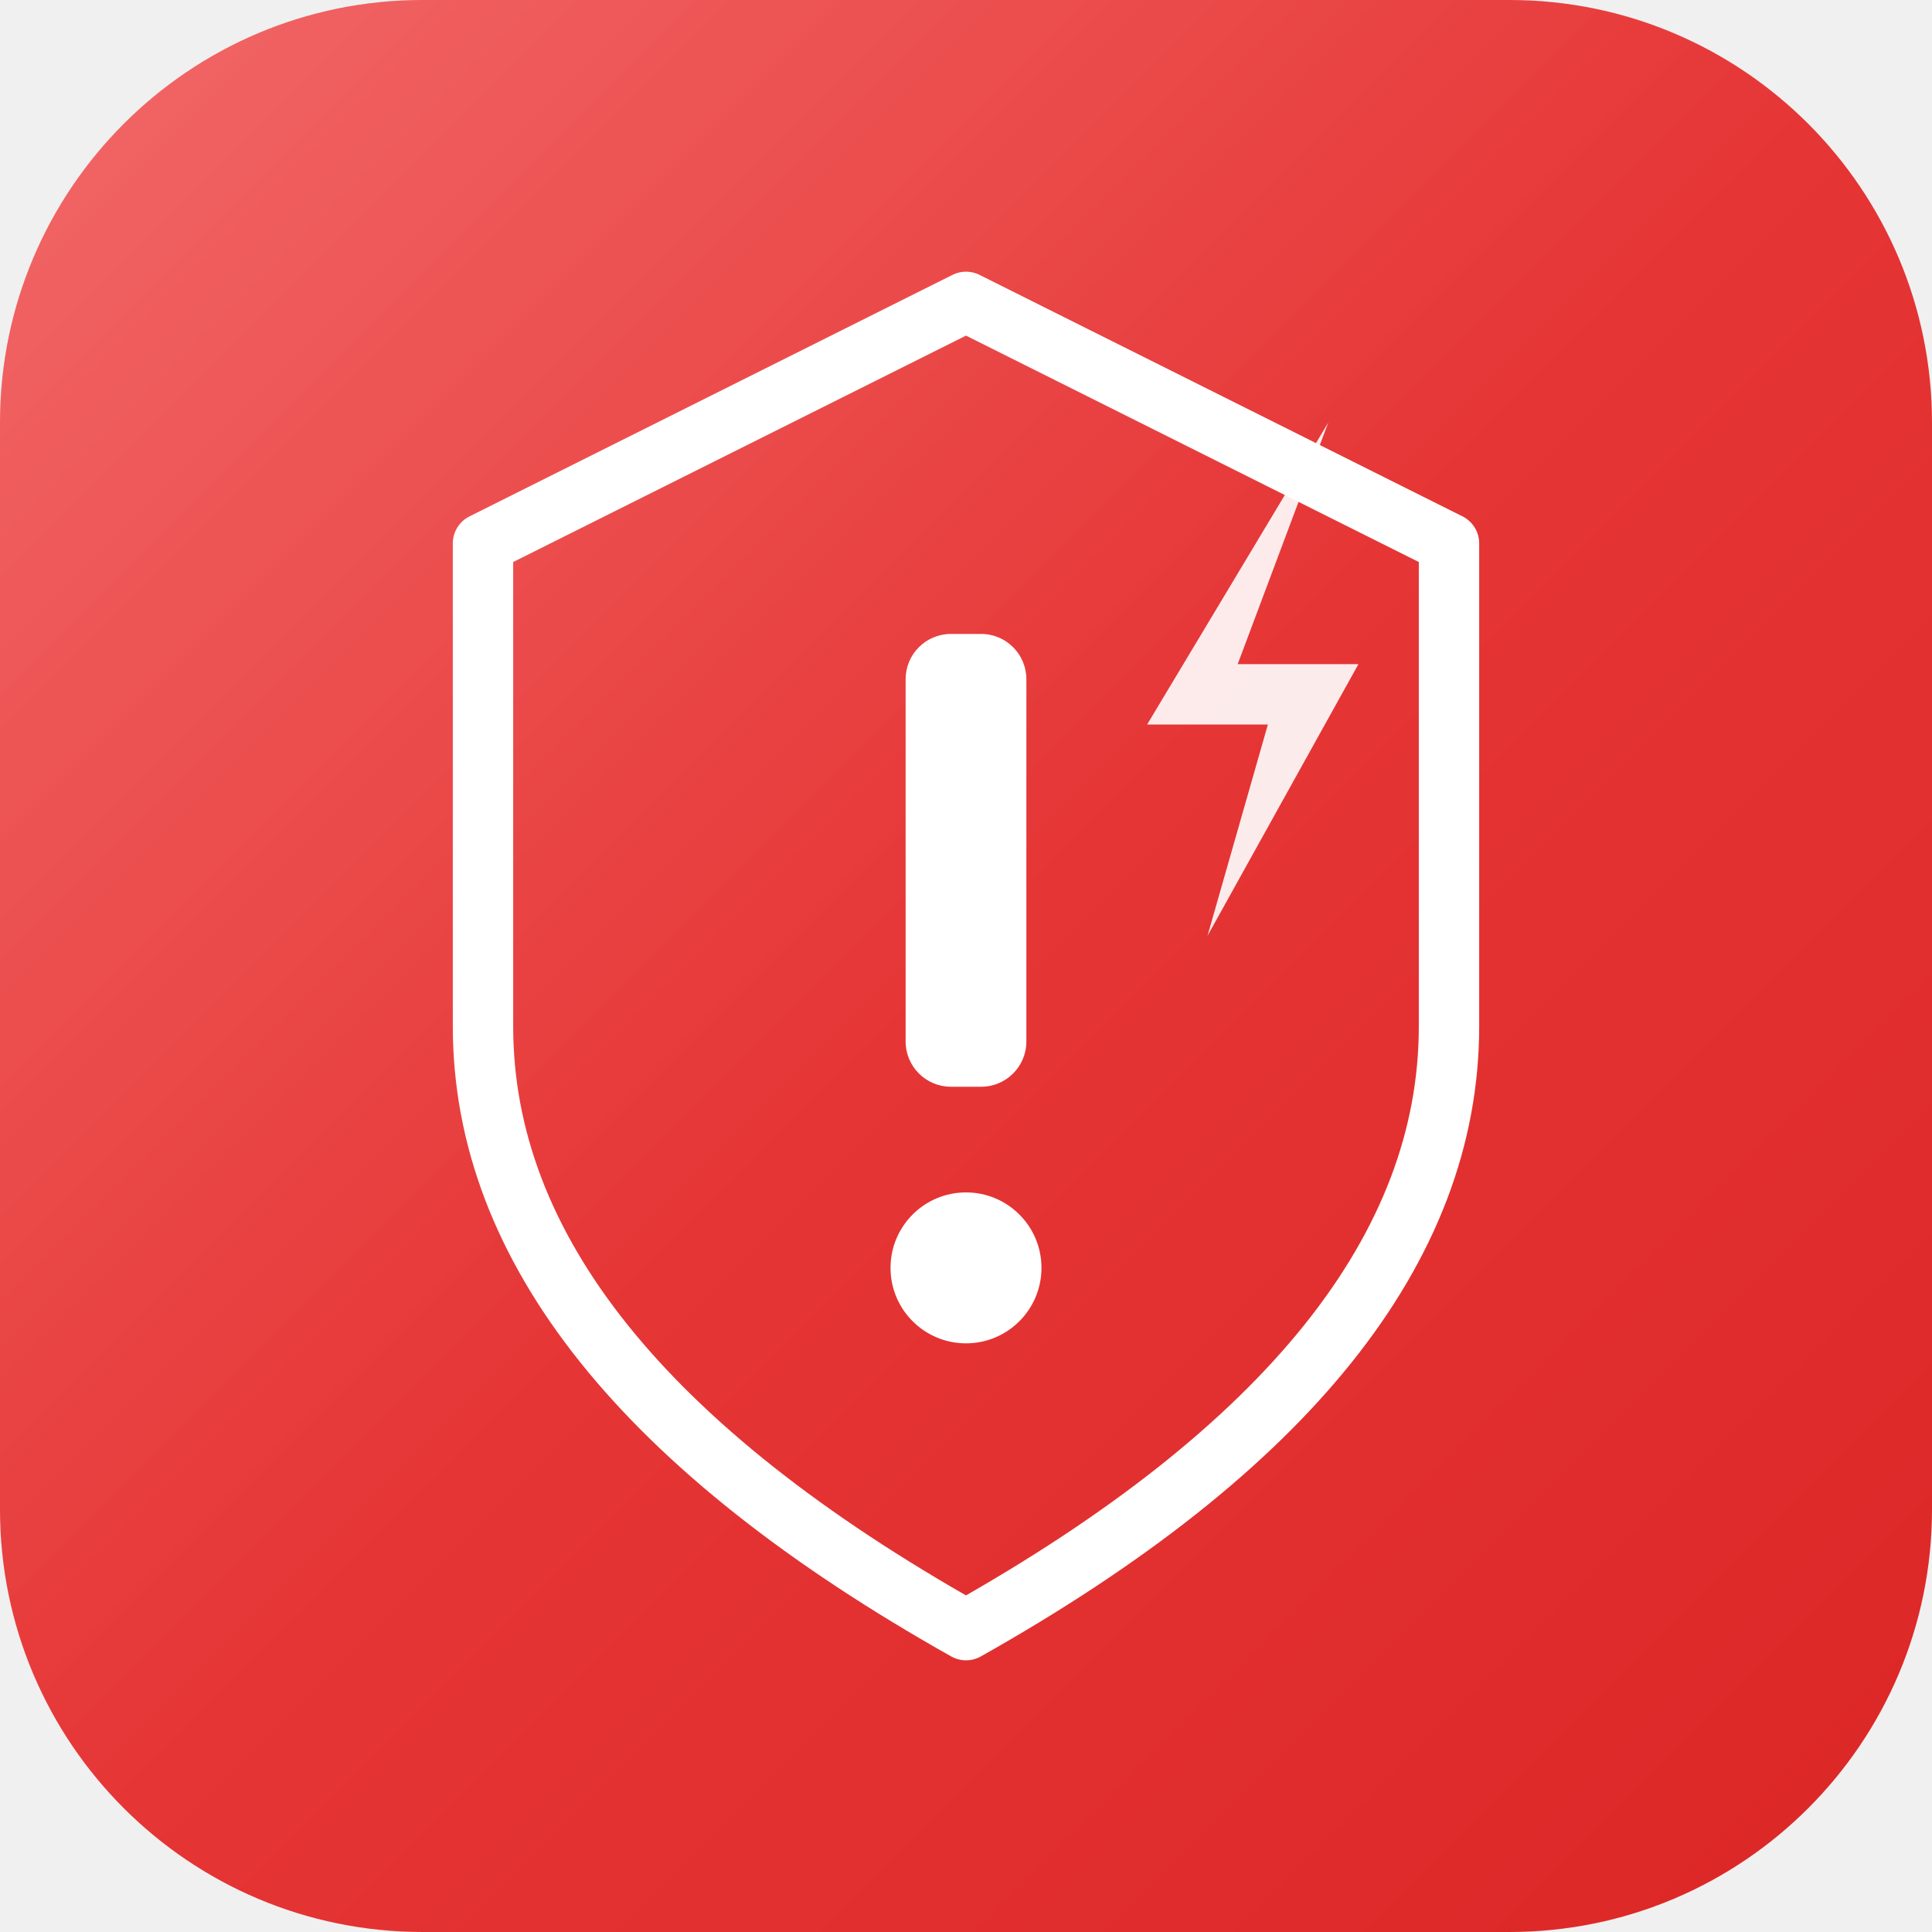
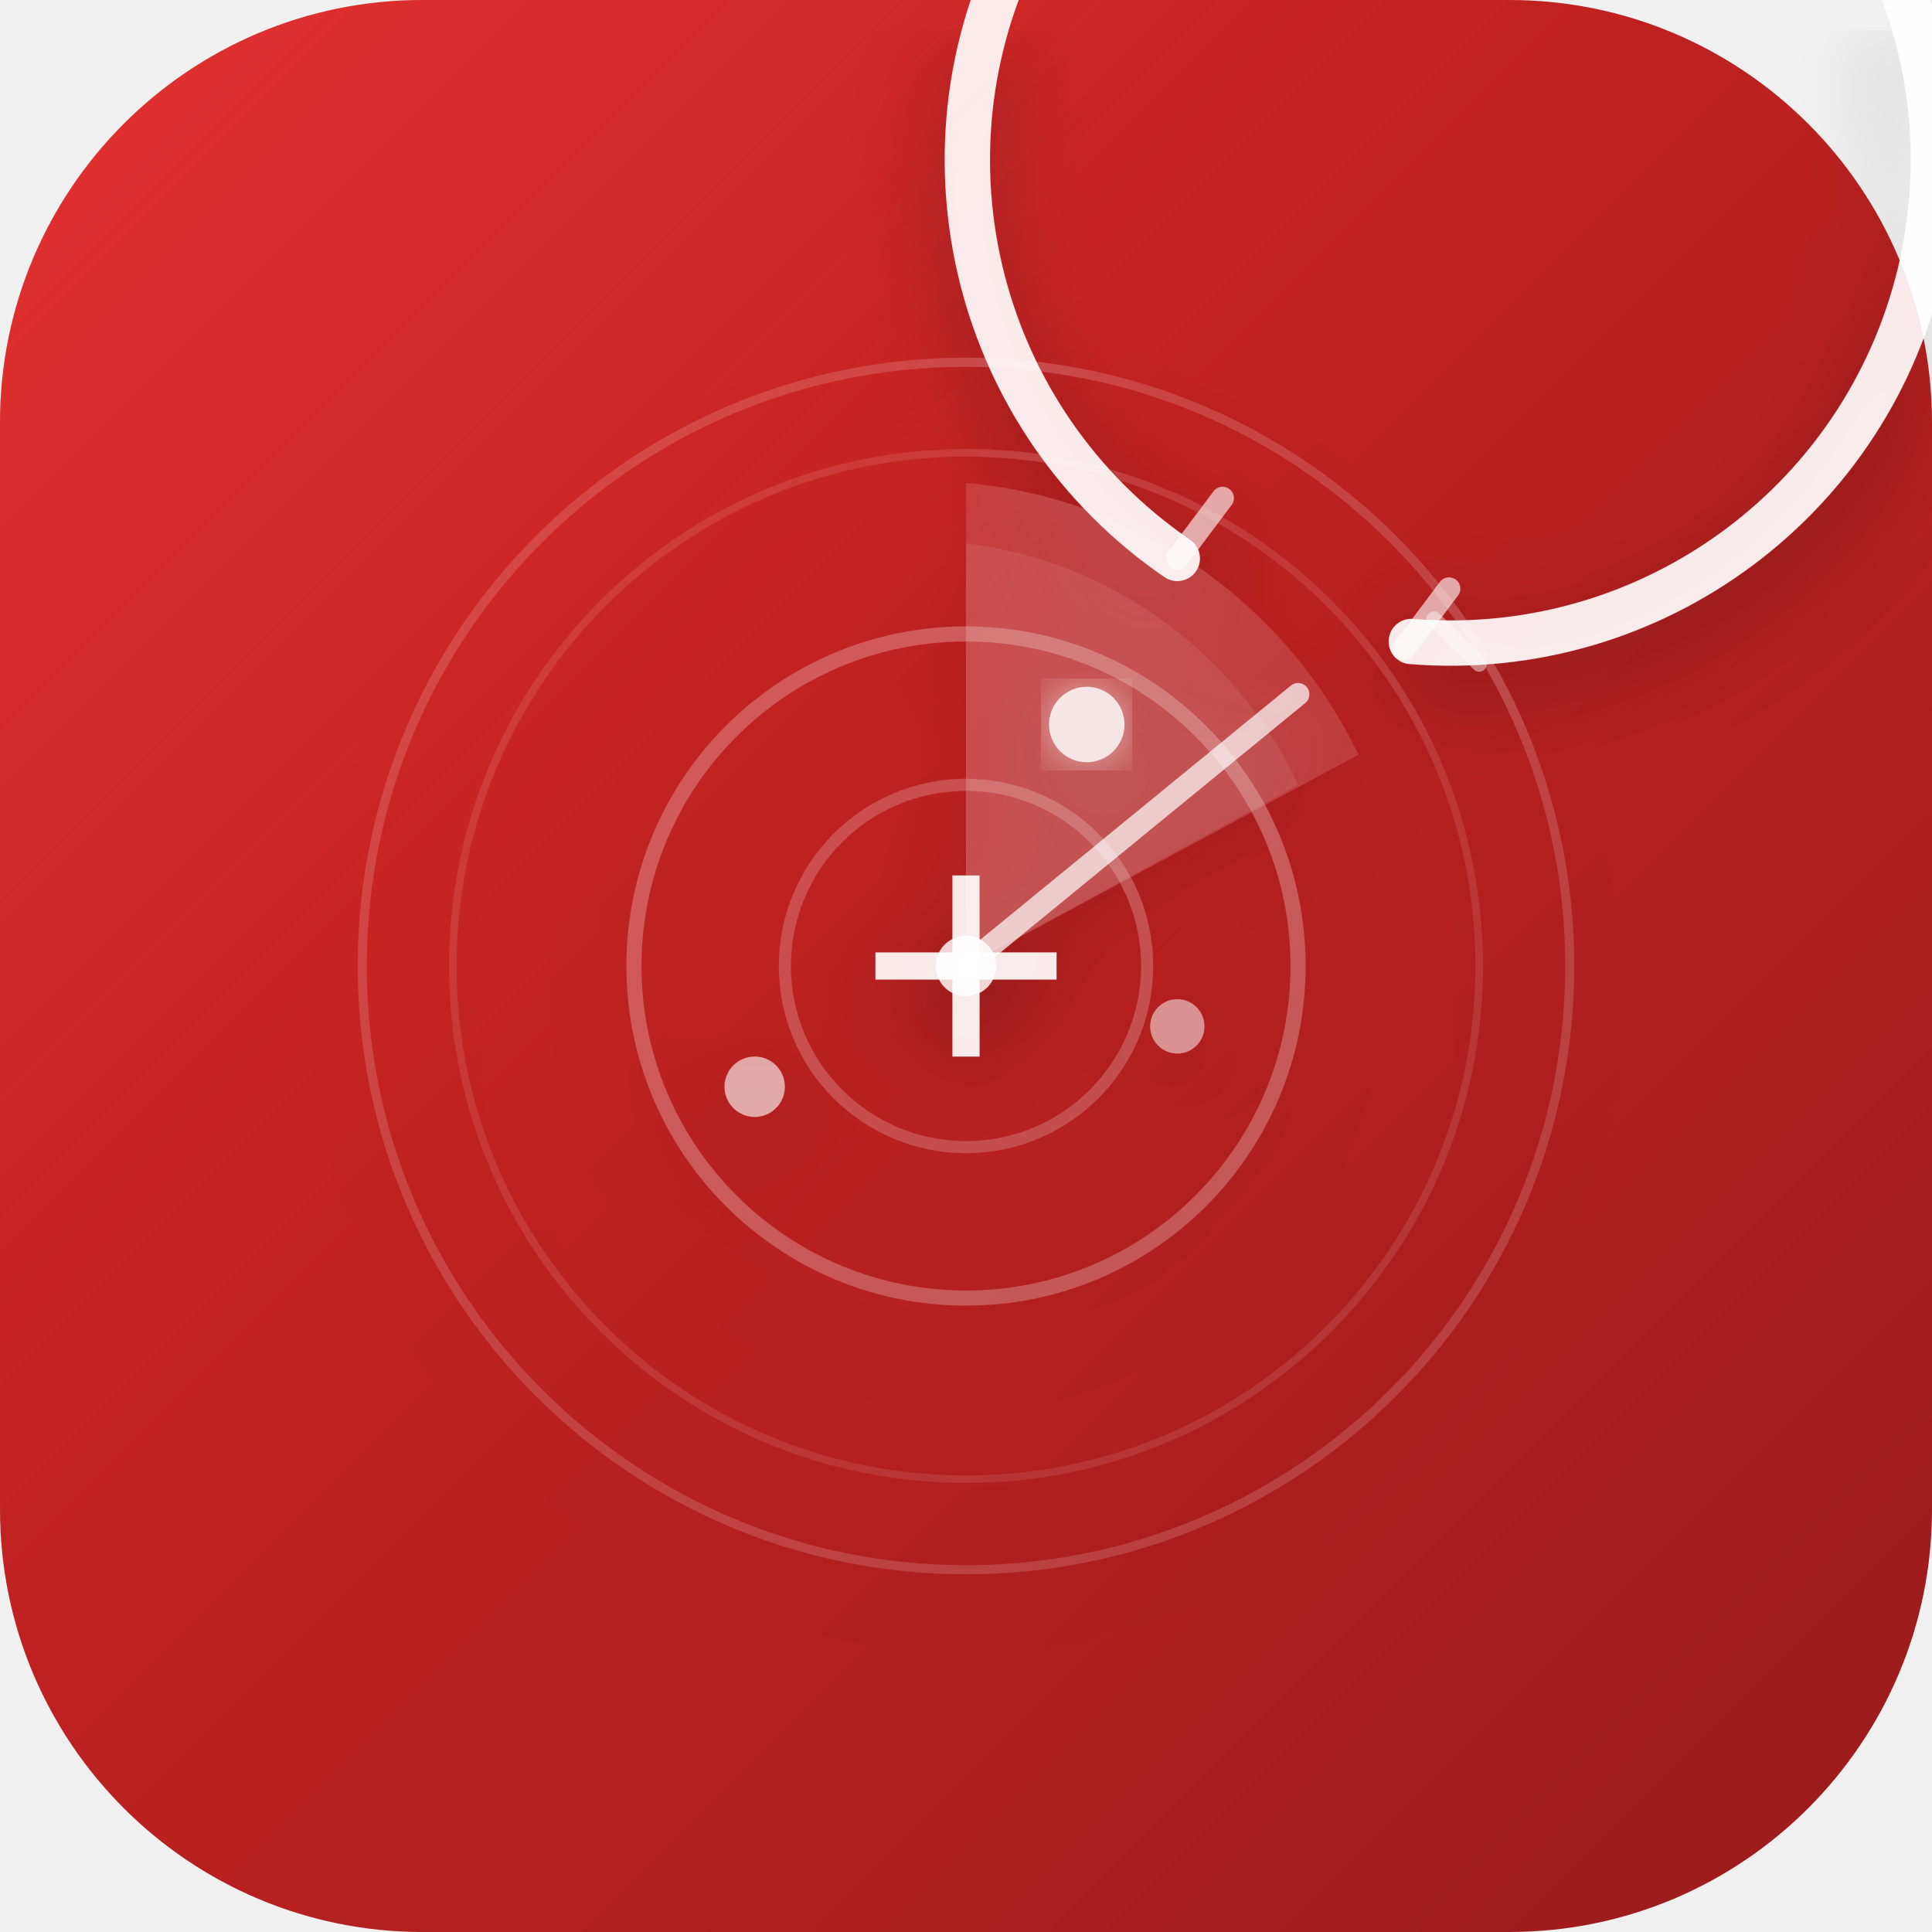
<svg xmlns="http://www.w3.org/2000/svg" viewBox="0 0 128 128" width="128" height="128">
  <defs>
    <linearGradient id="bg" x1="0%" y1="0%" x2="100%" y2="100%">
-       <stop offset="0%" stop-color="#ef4444" />
-       <stop offset="100%" stop-color="#dc2626" />
+       <stop offset="0%" stop-color="#dc2626" />
+       <stop offset="100%" stop-color="#991b1b" />
    </linearGradient>
-     <linearGradient id="shine" x1="0%" y1="0%" x2="100%" y2="100%">
-       <stop offset="0%" stop-color="rgba(255,255,255,0.2)" />
-       <stop offset="50%" stop-color="rgba(255,255,255,0)" />
+     <linearGradient id="bgSheen" x1="0%" y1="0%" x2="40%" y2="40%">
+       <stop offset="0%" stop-color="#ef4444" stop-opacity="0.35" />
+       <stop offset="100%" stop-color="#ef4444" stop-opacity="0" />
    </linearGradient>
+     <filter id="shadow">
+       <feDropShadow dx="0" dy="2" stdDeviation="3" flood-opacity="0.3" />
+     </filter>
+     <filter id="glow">
+       <feGaussianBlur stdDeviation="2" result="blur" />
+       <feMerge>
+         <feMergeNode in="blur" />
+         <feMergeNode in="SourceGraphic" />
+       </feMerge>
+     </filter>
  </defs>
  <rect width="128" height="128" rx="28" fill="url(#bg)" />
-   <rect width="128" height="128" rx="28" fill="url(#shine)" />
-   <path d="M64 20 L96 36 L96 68 Q96 90 64 108 Q32 90 32 68 L32 36 Z" fill="none" stroke="white" stroke-width="4" stroke-linejoin="round" />
-   <rect x="60" y="42" width="8" height="30" rx="3" fill="white" />
-   <circle cx="64" cy="84" r="5" fill="white" />
-   <path d="M88 28 L82 44 L90 44 L80 62 L84 48 L76 48 Z" fill="white" opacity="0.9" />
+   <rect width="128" height="128" rx="28" fill="url(#bgSheen)" />
+   <g filter="url(#shadow)">
+     <circle cx="64" cy="64" r="40" fill="none" stroke="#ffffff" stroke-width="0.6" opacity="0.15" />
+     <circle cx="64" cy="64" r="34" fill="none" stroke="#ffffff" stroke-width="0.5" opacity="0.1" />
+     <path d="M 93.5,42.5 A 32,32 0 1,0 78,37" fill="none" stroke="#ffffff" stroke-width="3" stroke-linecap="round" opacity="0.9" />
+     <line x1="93" y1="43" x2="96" y2="39" stroke="#ffffff" stroke-width="1.5" opacity="0.6" stroke-linecap="round" />
+     <line x1="78" y1="37" x2="81" y2="33" stroke="#ffffff" stroke-width="1.5" opacity="0.6" stroke-linecap="round" />
+     <line x1="95" y1="41" x2="98" y2="44" stroke="#ffffff" stroke-width="1" opacity="0.4" stroke-linecap="round" />
+     <circle cx="64" cy="64" r="22" fill="none" stroke="#ffffff" stroke-width="1" opacity="0.25" />
+     <circle cx="64" cy="64" r="12" fill="none" stroke="#ffffff" stroke-width="0.8" opacity="0.2" />
+     <path d="M64,64 L64,32 A32,32 0 0,1 90,50 Z" fill="#ffffff" opacity="0.12" />
+     <path d="M64,64 L64,36 A28,28 0 0,1 86,52 Z" fill="#ffffff" opacity="0.08" />
+     <line x1="64" y1="64" x2="86" y2="46" stroke="#ffffff" stroke-width="1.5" opacity="0.7" stroke-linecap="round" />
+     <line x1="64" y1="58" x2="64" y2="70" stroke="#ffffff" stroke-width="1.8" opacity="0.9" />
+     <line x1="58" y1="64" x2="70" y2="64" stroke="#ffffff" stroke-width="1.8" opacity="0.9" />
+     <circle cx="64" cy="64" r="2" fill="#ffffff" opacity="0.8" />
+     <circle cx="72" cy="48" r="2.5" fill="#ffffff" opacity="0.85" filter="url(#glow)" />
+     <circle cx="50" cy="72" r="2" fill="#ffffff" opacity="0.6" />
+     <circle cx="78" cy="68" r="1.8" fill="#ffffff" opacity="0.5" />
+   </g>
</svg>
